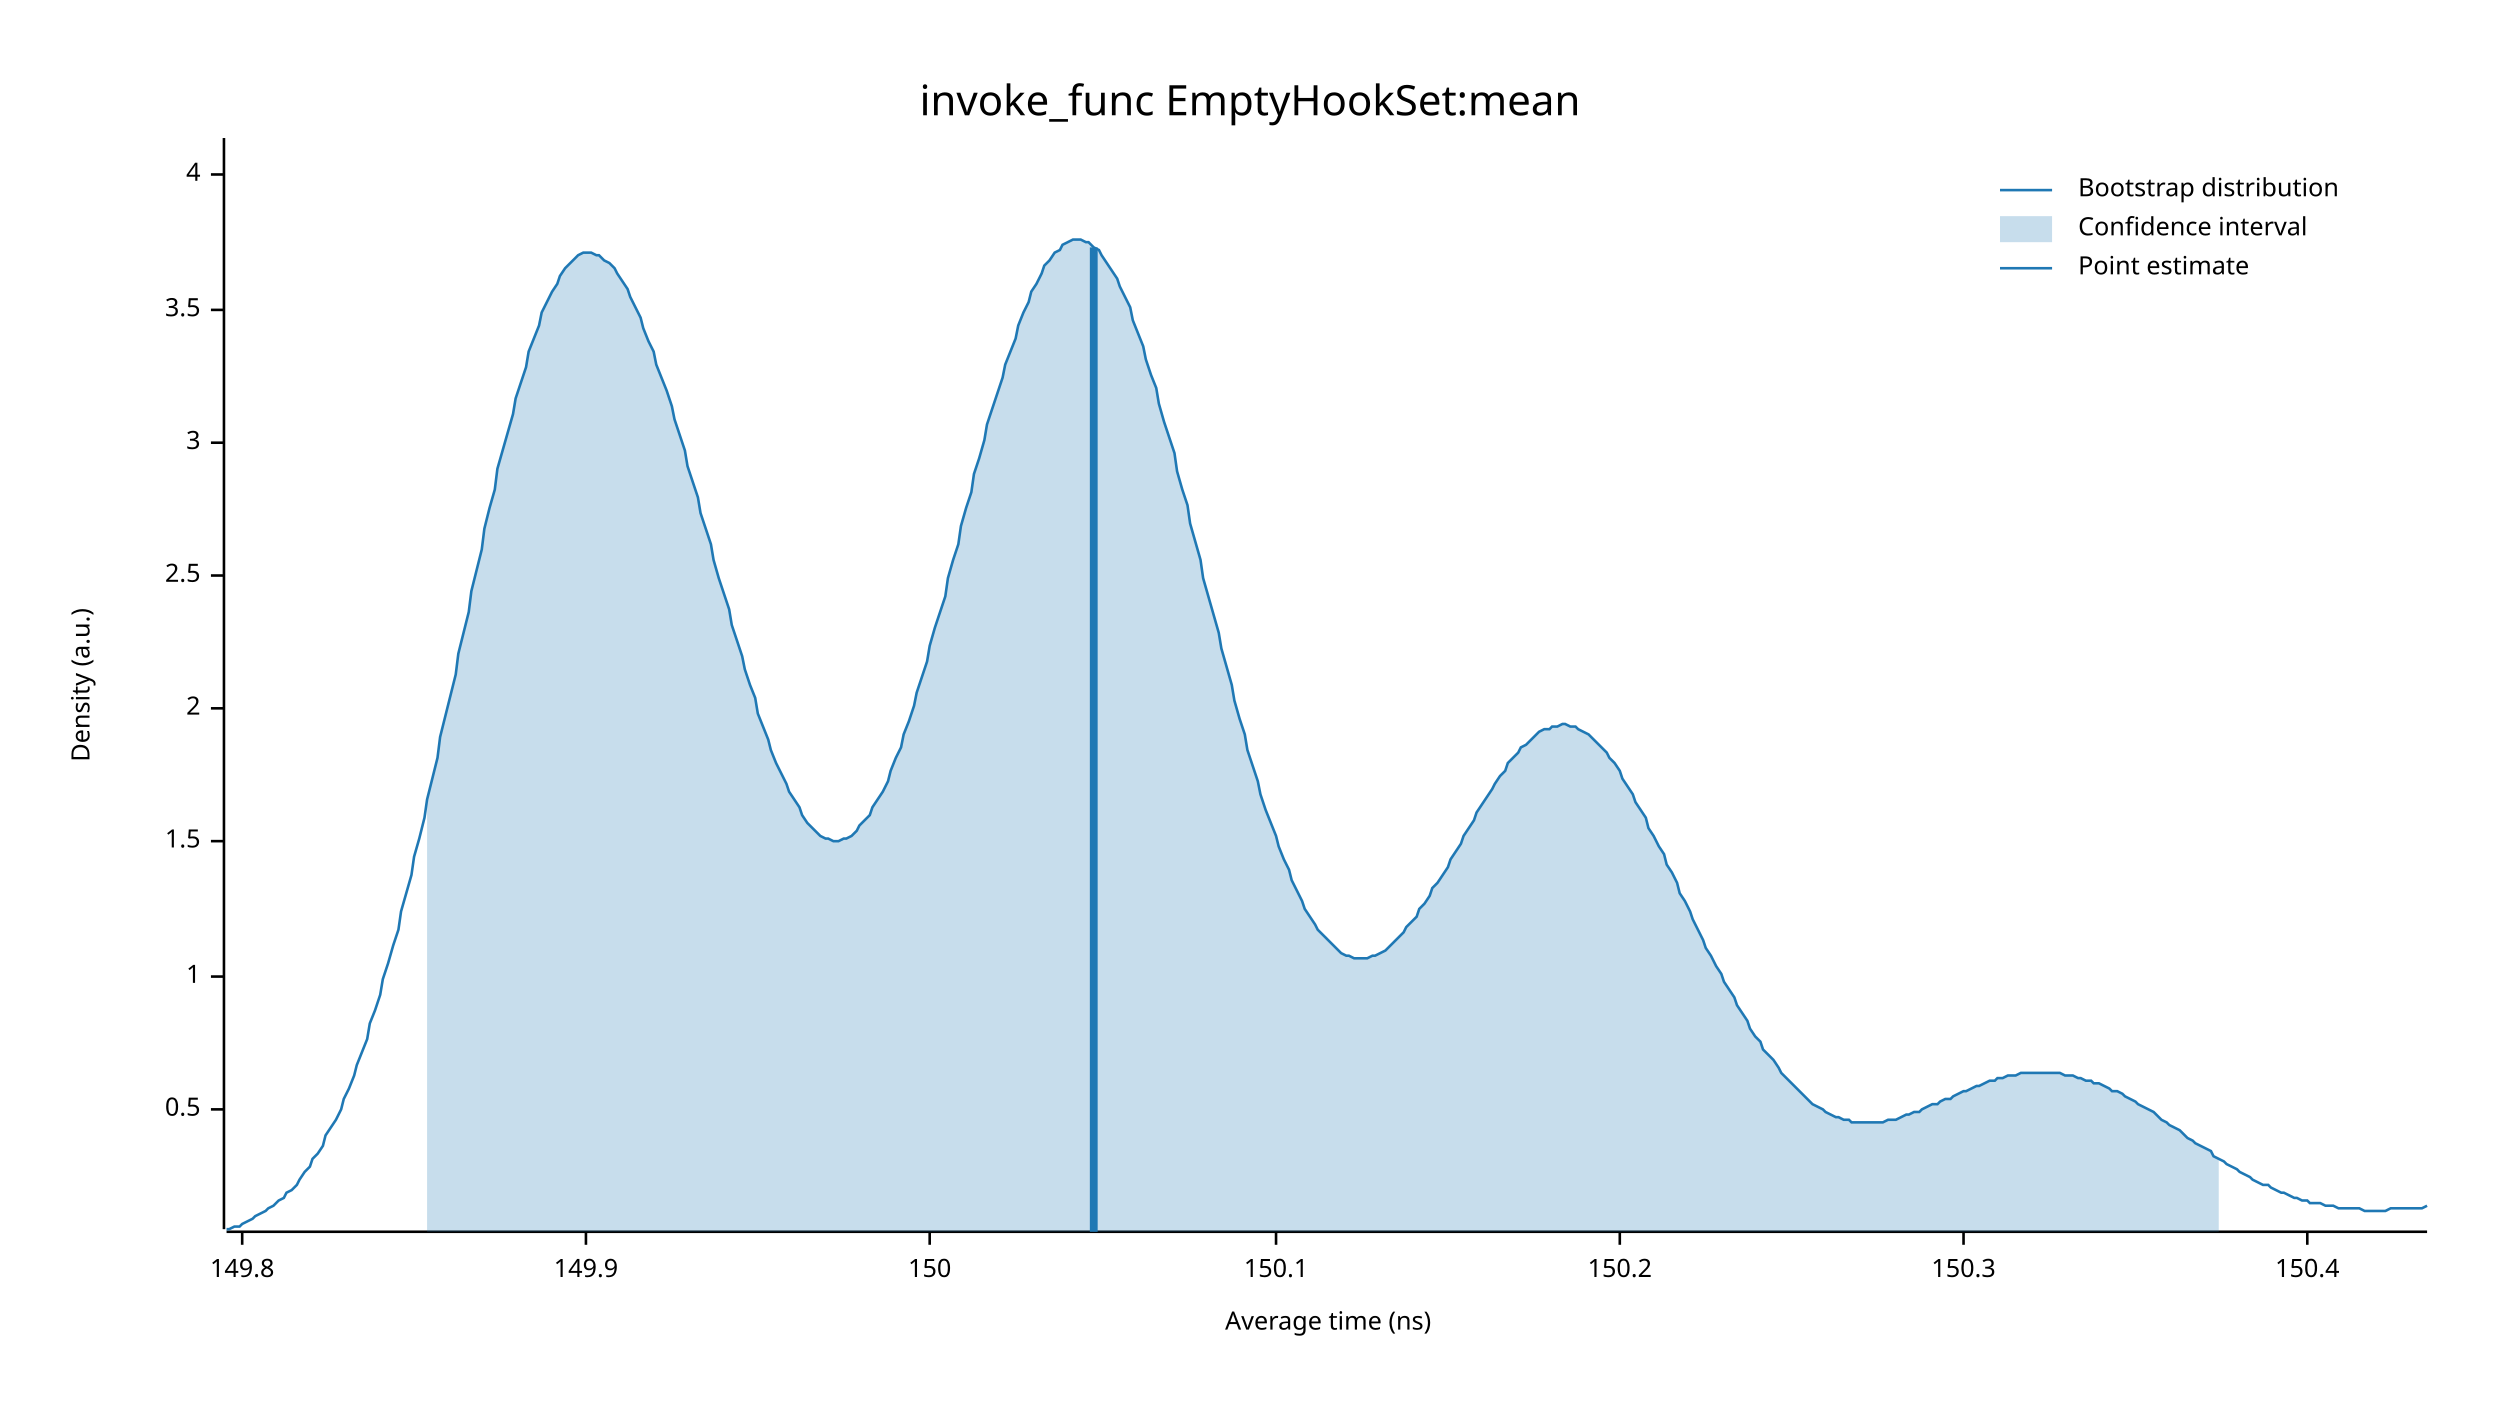
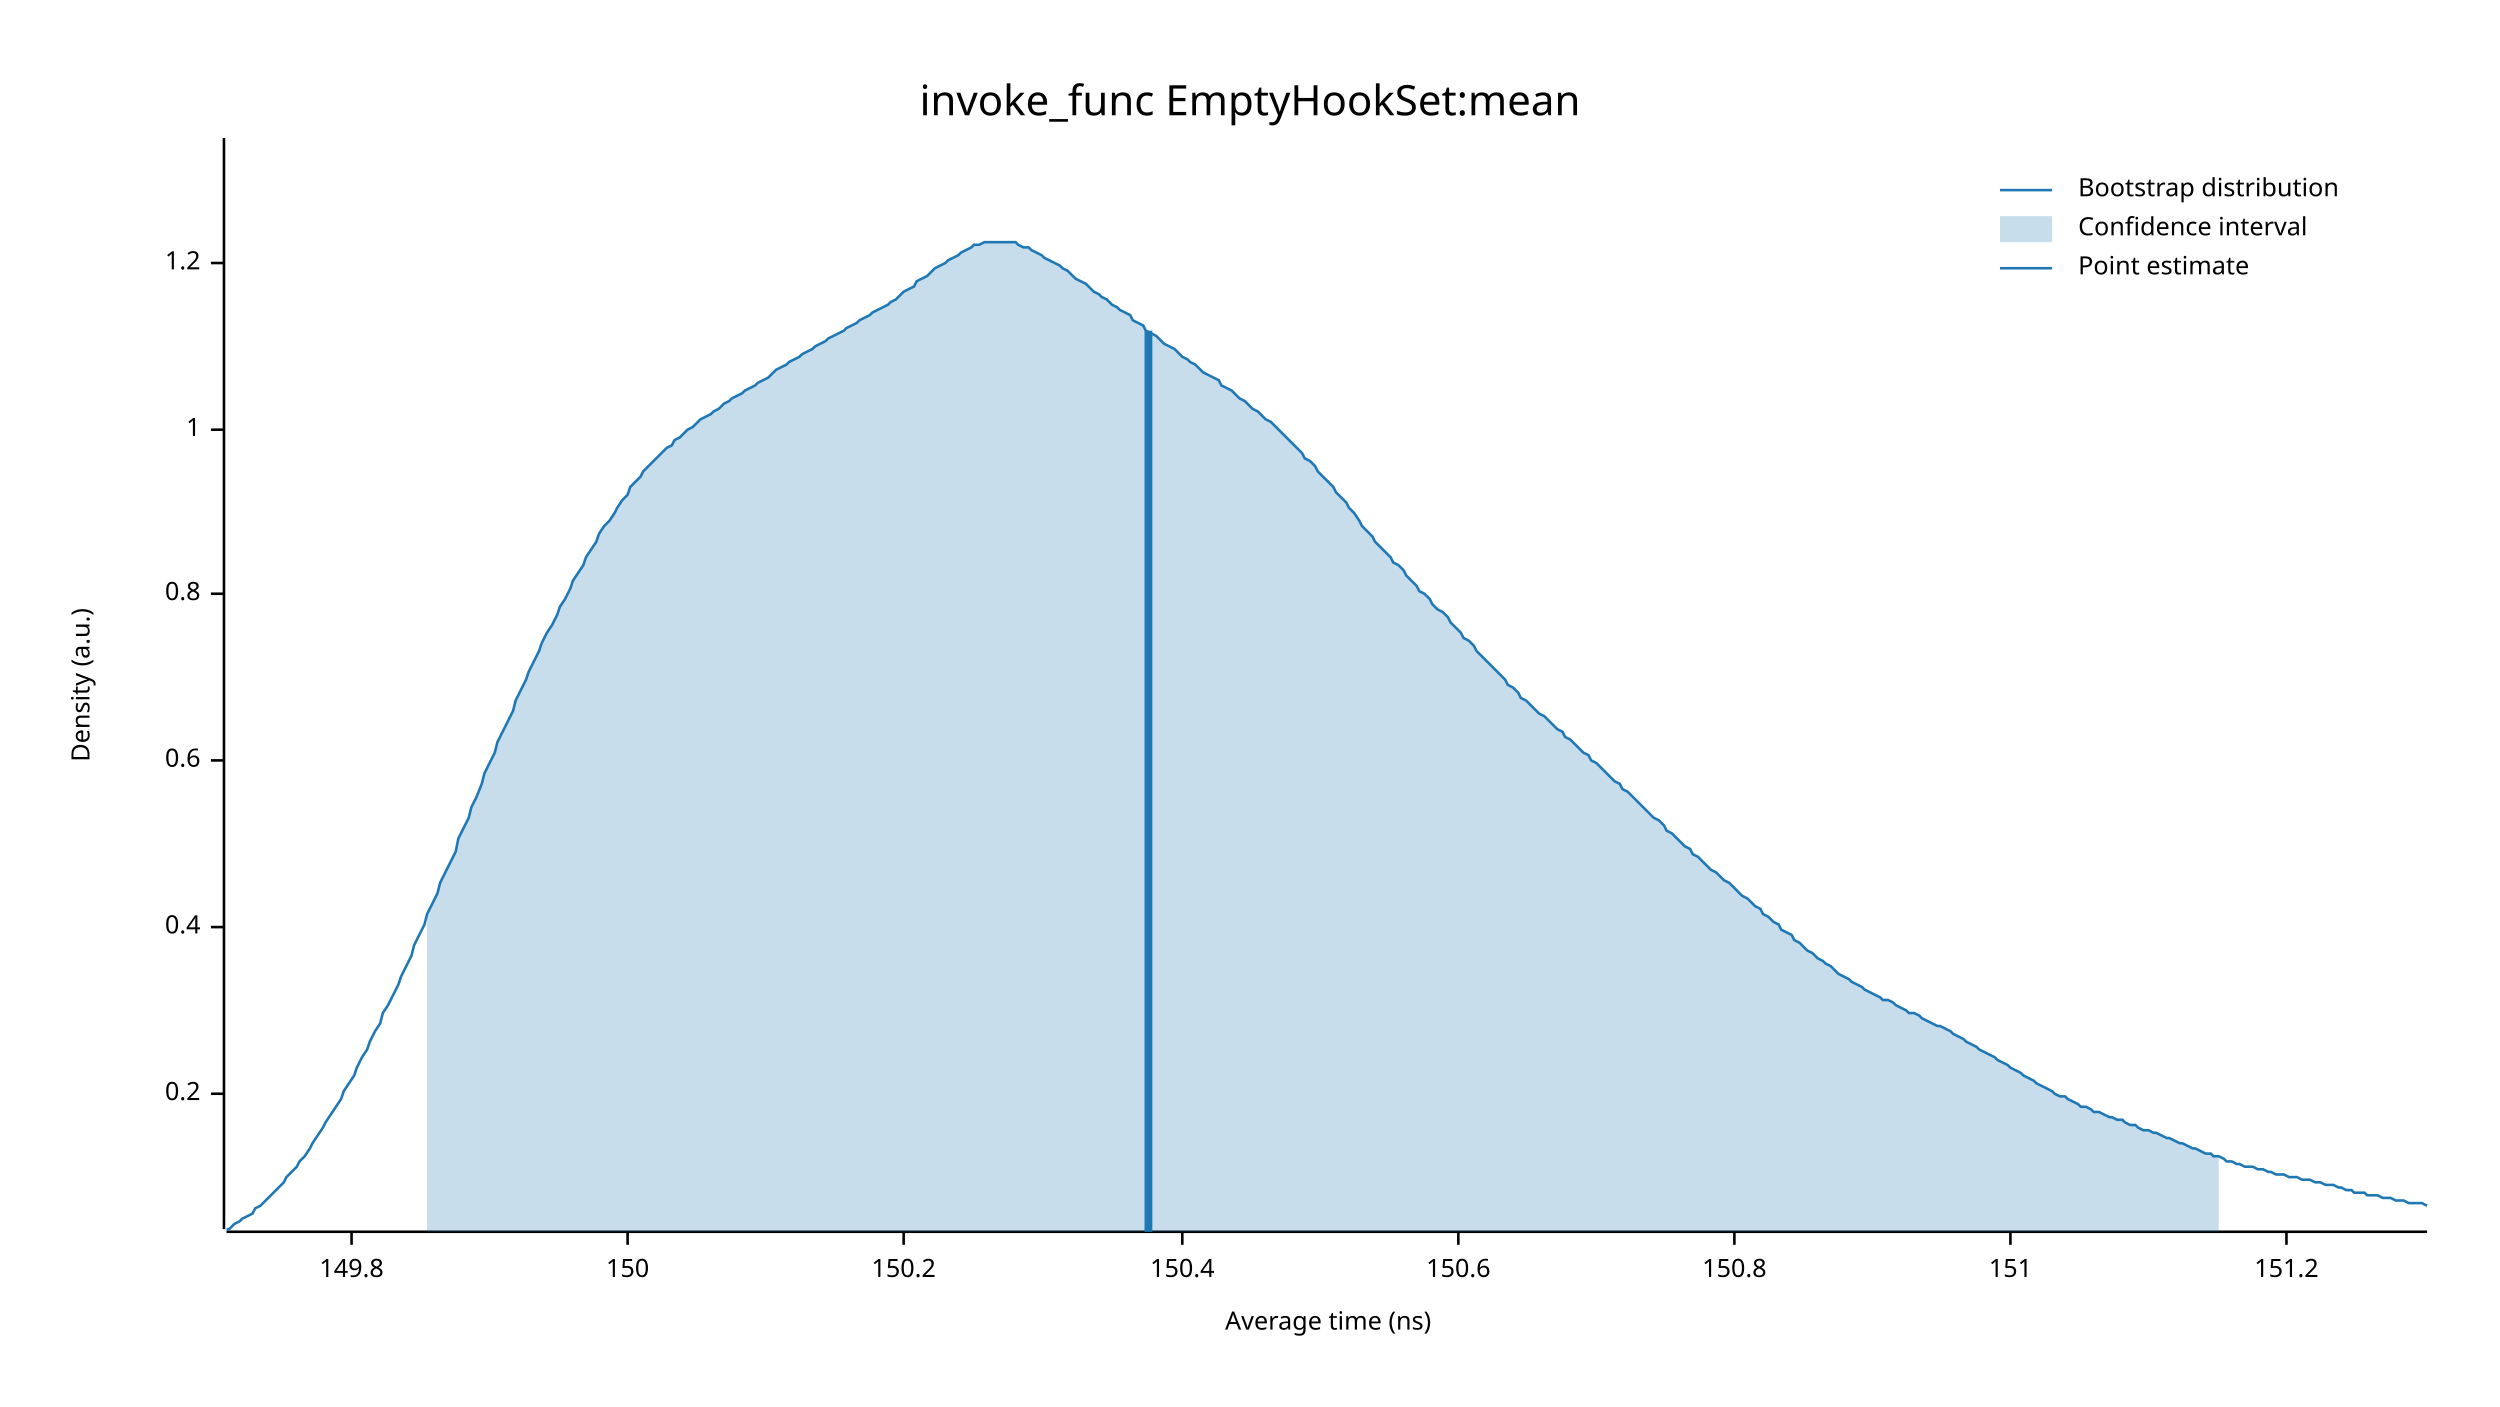
<svg xmlns="http://www.w3.org/2000/svg" width="960" height="540" viewBox="0 0 960 540">
  <text x="480" y="32" dy="0.76em" text-anchor="middle" font-family="sans-serif" font-size="16.129" opacity="1" fill="#000000">
invoke_func EmptyHookSet:mean
</text>
  <text x="27" y="263" dy="0.76em" text-anchor="middle" font-family="sans-serif" font-size="9.677" opacity="1" fill="#000000" transform="rotate(270, 27, 263)">
Density (a.u.)
</text>
  <text x="510" y="513" dy="-0.5ex" text-anchor="middle" font-family="sans-serif" font-size="9.677" opacity="1" fill="#000000">
Average time (ns)
</text>
  <polyline fill="none" opacity="1" stroke="#000000" stroke-width="1" points="86,53 86,472 " />
-   <text x="77" y="426" dy="0.5ex" text-anchor="end" font-family="sans-serif" font-size="9.677" opacity="1" fill="#000000">
- 0.5
+   <text x="77" y="420" dy="0.5ex" text-anchor="end" font-family="sans-serif" font-size="9.677" opacity="1" fill="#000000">
+ 0.2
</text>
-   <polyline fill="none" opacity="1" stroke="#000000" stroke-width="1" points="81,426 86,426 " />
-   <text x="77" y="375" dy="0.5ex" text-anchor="end" font-family="sans-serif" font-size="9.677" opacity="1" fill="#000000">
+   <polyline fill="none" opacity="1" stroke="#000000" stroke-width="1" points="81,420 86,420 " />
+   <text x="77" y="356" dy="0.5ex" text-anchor="end" font-family="sans-serif" font-size="9.677" opacity="1" fill="#000000">
+ 0.4
+ </text>
+   <polyline fill="none" opacity="1" stroke="#000000" stroke-width="1" points="81,356 86,356 " />
+   <text x="77" y="292" dy="0.5ex" text-anchor="end" font-family="sans-serif" font-size="9.677" opacity="1" fill="#000000">
+ 0.6
+ </text>
+   <polyline fill="none" opacity="1" stroke="#000000" stroke-width="1" points="81,292 86,292 " />
+   <text x="77" y="228" dy="0.5ex" text-anchor="end" font-family="sans-serif" font-size="9.677" opacity="1" fill="#000000">
+ 0.8
+ </text>
+   <polyline fill="none" opacity="1" stroke="#000000" stroke-width="1" points="81,228 86,228 " />
+   <text x="77" y="165" dy="0.5ex" text-anchor="end" font-family="sans-serif" font-size="9.677" opacity="1" fill="#000000">
1
</text>
-   <polyline fill="none" opacity="1" stroke="#000000" stroke-width="1" points="81,375 86,375 " />
-   <text x="77" y="323" dy="0.5ex" text-anchor="end" font-family="sans-serif" font-size="9.677" opacity="1" fill="#000000">
- 1.5
+   <polyline fill="none" opacity="1" stroke="#000000" stroke-width="1" points="81,165 86,165 " />
+   <text x="77" y="101" dy="0.5ex" text-anchor="end" font-family="sans-serif" font-size="9.677" opacity="1" fill="#000000">
+ 1.2
</text>
-   <polyline fill="none" opacity="1" stroke="#000000" stroke-width="1" points="81,323 86,323 " />
-   <text x="77" y="272" dy="0.5ex" text-anchor="end" font-family="sans-serif" font-size="9.677" opacity="1" fill="#000000">
- 2
- </text>
-   <polyline fill="none" opacity="1" stroke="#000000" stroke-width="1" points="81,272 86,272 " />
-   <text x="77" y="221" dy="0.5ex" text-anchor="end" font-family="sans-serif" font-size="9.677" opacity="1" fill="#000000">
- 2.5
- </text>
-   <polyline fill="none" opacity="1" stroke="#000000" stroke-width="1" points="81,221 86,221 " />
-   <text x="77" y="170" dy="0.5ex" text-anchor="end" font-family="sans-serif" font-size="9.677" opacity="1" fill="#000000">
- 3
- </text>
-   <polyline fill="none" opacity="1" stroke="#000000" stroke-width="1" points="81,170 86,170 " />
-   <text x="77" y="119" dy="0.5ex" text-anchor="end" font-family="sans-serif" font-size="9.677" opacity="1" fill="#000000">
- 3.5
- </text>
-   <polyline fill="none" opacity="1" stroke="#000000" stroke-width="1" points="81,119 86,119 " />
-   <text x="77" y="67" dy="0.5ex" text-anchor="end" font-family="sans-serif" font-size="9.677" opacity="1" fill="#000000">
- 4
- </text>
-   <polyline fill="none" opacity="1" stroke="#000000" stroke-width="1" points="81,67 86,67 " />
+   <polyline fill="none" opacity="1" stroke="#000000" stroke-width="1" points="81,101 86,101 " />
  <polyline fill="none" opacity="1" stroke="#000000" stroke-width="1" points="87,473 932,473 " />
-   <text x="93" y="483" dy="0.76em" text-anchor="middle" font-family="sans-serif" font-size="9.677" opacity="1" fill="#000000">
+   <text x="135" y="483" dy="0.76em" text-anchor="middle" font-family="sans-serif" font-size="9.677" opacity="1" fill="#000000">
149.8
</text>
-   <polyline fill="none" opacity="1" stroke="#000000" stroke-width="1" points="93,473 93,478 " />
-   <text x="225" y="483" dy="0.76em" text-anchor="middle" font-family="sans-serif" font-size="9.677" opacity="1" fill="#000000">
- 149.9
- </text>
-   <polyline fill="none" opacity="1" stroke="#000000" stroke-width="1" points="225,473 225,478 " />
-   <text x="357" y="483" dy="0.76em" text-anchor="middle" font-family="sans-serif" font-size="9.677" opacity="1" fill="#000000">
+   <polyline fill="none" opacity="1" stroke="#000000" stroke-width="1" points="135,473 135,478 " />
+   <text x="241" y="483" dy="0.76em" text-anchor="middle" font-family="sans-serif" font-size="9.677" opacity="1" fill="#000000">
150
</text>
-   <polyline fill="none" opacity="1" stroke="#000000" stroke-width="1" points="357,473 357,478 " />
-   <text x="490" y="483" dy="0.76em" text-anchor="middle" font-family="sans-serif" font-size="9.677" opacity="1" fill="#000000">
- 150.1
- </text>
-   <polyline fill="none" opacity="1" stroke="#000000" stroke-width="1" points="490,473 490,478 " />
-   <text x="622" y="483" dy="0.76em" text-anchor="middle" font-family="sans-serif" font-size="9.677" opacity="1" fill="#000000">
+   <polyline fill="none" opacity="1" stroke="#000000" stroke-width="1" points="241,473 241,478 " />
+   <text x="347" y="483" dy="0.76em" text-anchor="middle" font-family="sans-serif" font-size="9.677" opacity="1" fill="#000000">
150.2
</text>
-   <polyline fill="none" opacity="1" stroke="#000000" stroke-width="1" points="622,473 622,478 " />
-   <text x="754" y="483" dy="0.76em" text-anchor="middle" font-family="sans-serif" font-size="9.677" opacity="1" fill="#000000">
- 150.3
- </text>
-   <polyline fill="none" opacity="1" stroke="#000000" stroke-width="1" points="754,473 754,478 " />
-   <text x="886" y="483" dy="0.76em" text-anchor="middle" font-family="sans-serif" font-size="9.677" opacity="1" fill="#000000">
+   <polyline fill="none" opacity="1" stroke="#000000" stroke-width="1" points="347,473 347,478 " />
+   <text x="454" y="483" dy="0.76em" text-anchor="middle" font-family="sans-serif" font-size="9.677" opacity="1" fill="#000000">
150.4
</text>
-   <polyline fill="none" opacity="1" stroke="#000000" stroke-width="1" points="886,473 886,478 " />
-   <polyline fill="none" opacity="1" stroke="#1F78B4" stroke-width="1" points="87,472 88,472 90,471 92,471 93,470 95,469 97,468 98,467 100,466 102,465 103,464 105,463 107,461 109,460 110,458 112,457 114,455 115,453 117,450 119,448 120,445 122,443 124,440 125,436 127,433 129,430 131,426 132,422 134,418 136,413 137,409 139,404 141,399 142,393 144,388 146,382 147,376 149,370 151,363 153,357 154,350 156,343 158,336 159,329 161,322 163,314 164,307 166,299 168,291 169,283 171,275 173,267 175,259 176,251 178,243 180,235 181,227 183,219 185,211 186,203 188,195 190,188 191,180 193,173 195,166 197,159 198,153 200,147 202,141 203,135 205,130 207,125 208,120 210,116 212,112 214,109 215,106 217,103 219,101 220,100 222,98 224,97 225,97 227,97 229,98 230,98 232,100 234,101 236,103 237,105 239,108 241,111 242,114 244,118 246,122 247,126 249,131 251,135 252,140 254,145 256,150 258,156 259,161 261,167 263,173 264,179 266,185 268,191 269,197 271,203 273,209 274,215 276,222 278,228 280,234 281,240 283,246 285,252 286,257 288,263 290,268 291,274 293,279 295,284 296,288 298,293 300,297 302,301 303,304 305,307 307,310 308,313 310,316 312,318 313,319 315,321 317,322 318,322 320,323 322,323 324,322 325,322 327,321 329,319 330,317 332,315 334,313 335,310 337,307 339,304 341,300 342,296 344,291 346,287 347,282 349,277 351,271 352,266 354,260 356,254 357,248 359,241 361,235 363,229 364,222 366,215 368,209 369,202 371,195 373,189 374,182 376,176 378,169 379,163 381,157 383,151 385,145 386,140 388,135 390,130 391,125 393,120 395,116 396,112 398,109 400,105 401,102 403,100 405,97 407,96 408,94 410,93 412,92 413,92 415,92 417,93 418,93 420,95 422,96 423,98 425,101 427,104 429,107 430,110 432,114 434,118 435,123 437,128 439,133 440,138 442,144 444,149 445,155 447,162 449,168 451,174 452,181 454,188 456,194 457,201 459,208 461,215 462,222 464,229 466,236 468,243 469,249 471,256 473,263 474,269 476,276 478,282 479,288 481,294 483,300 484,305 486,311 488,316 490,321 491,325 493,330 495,334 496,338 498,342 500,346 501,349 503,352 505,355 506,357 508,359 510,361 512,363 513,364 515,366 517,367 518,367 520,368 522,368 523,368 525,368 527,367 528,367 530,366 532,365 534,363 535,362 537,360 539,358 540,356 542,354 544,352 545,349 547,347 549,344 550,341 552,339 554,336 556,333 557,330 559,327 561,324 562,321 564,318 566,315 567,312 569,309 571,306 573,303 574,301 576,298 578,296 579,293 581,291 583,289 584,287 586,286 588,284 589,283 591,281 593,280 595,280 596,279 598,279 600,278 601,278 603,279 605,279 606,280 608,281 610,282 611,283 613,285 615,287 617,289 618,291 620,293 622,296 623,299 625,302 627,305 628,308 630,311 632,314 633,318 635,321 637,325 639,328 640,332 642,335 644,339 645,343 647,346 649,350 650,353 652,357 654,361 655,364 657,367 659,371 661,374 662,377 664,380 666,383 667,386 669,389 671,392 672,395 674,398 676,400 677,403 679,405 681,407 683,410 684,412 686,414 688,416 689,417 691,419 693,421 694,422 696,424 698,425 700,426 701,427 703,428 705,429 706,429 708,430 710,430 711,431 713,431 715,431 716,431 718,431 720,431 722,431 723,431 725,430 727,430 728,430 730,429 732,428 733,428 735,427 737,427 738,426 740,425 742,424 744,424 745,423 747,422 749,422 750,421 752,420 754,419 755,419 757,418 759,417 760,417 762,416 764,415 766,415 767,414 769,414 771,413 772,413 774,413 776,412 777,412 779,412 781,412 782,412 784,412 786,412 788,412 789,412 791,412 793,413 794,413 796,413 798,414 799,414 801,415 803,415 804,416 806,416 808,417 810,418 811,419 813,419 815,420 816,421 818,422 820,423 821,424 823,425 825,426 827,427 828,428 830,430 832,431 833,432 835,433 837,434 838,435 840,437 842,438 843,439 845,440 847,441 849,442 850,444 852,445 854,446 855,447 857,448 859,449 860,450 862,451 864,452 865,453 867,454 869,455 871,455 872,456 874,457 876,458 877,458 879,459 881,460 882,460 884,461 886,461 887,462 889,462 891,462 893,463 894,463 896,463 898,464 899,464 901,464 903,464 904,464 906,464 908,465 909,465 911,465 913,465 915,465 916,465 918,464 920,464 921,464 923,464 925,464 926,464 928,464 930,464 932,463 " />
-   <polygon opacity="0.25" fill="#1F78B4" points="164,307 166,299 168,291 169,283 171,275 173,267 175,259 176,251 178,243 180,235 181,227 183,219 185,211 186,203 188,195 190,188 191,180 193,173 195,166 197,159 198,153 200,147 202,141 203,135 205,130 207,125 208,120 210,116 212,112 214,109 215,106 217,103 219,101 220,100 222,98 224,97 225,97 227,97 229,98 230,98 232,100 234,101 236,103 237,105 239,108 241,111 242,114 244,118 246,122 247,126 249,131 251,135 252,140 254,145 256,150 258,156 259,161 261,167 263,173 264,179 266,185 268,191 269,197 271,203 273,209 274,215 276,222 278,228 280,234 281,240 283,246 285,252 286,257 288,263 290,268 291,274 293,279 295,284 296,288 298,293 300,297 302,301 303,304 305,307 307,310 308,313 310,316 312,318 313,319 315,321 317,322 318,322 320,323 322,323 324,322 325,322 327,321 329,319 330,317 332,315 334,313 335,310 337,307 339,304 341,300 342,296 344,291 346,287 347,282 349,277 351,271 352,266 354,260 356,254 357,248 359,241 361,235 363,229 364,222 366,215 368,209 369,202 371,195 373,189 374,182 376,176 378,169 379,163 381,157 383,151 385,145 386,140 388,135 390,130 391,125 393,120 395,116 396,112 398,109 400,105 401,102 403,100 405,97 407,96 408,94 410,93 412,92 413,92 415,92 417,93 418,93 420,95 422,96 423,98 425,101 427,104 429,107 430,110 432,114 434,118 435,123 437,128 439,133 440,138 442,144 444,149 445,155 447,162 449,168 451,174 452,181 454,188 456,194 457,201 459,208 461,215 462,222 464,229 466,236 468,243 469,249 471,256 473,263 474,269 476,276 478,282 479,288 481,294 483,300 484,305 486,311 488,316 490,321 491,325 493,330 495,334 496,338 498,342 500,346 501,349 503,352 505,355 506,357 508,359 510,361 512,363 513,364 515,366 517,367 518,367 520,368 522,368 523,368 525,368 527,367 528,367 530,366 532,365 534,363 535,362 537,360 539,358 540,356 542,354 544,352 545,349 547,347 549,344 550,341 552,339 554,336 556,333 557,330 559,327 561,324 562,321 564,318 566,315 567,312 569,309 571,306 573,303 574,301 576,298 578,296 579,293 581,291 583,289 584,287 586,286 588,284 589,283 591,281 593,280 595,280 596,279 598,279 600,278 601,278 603,279 605,279 606,280 608,281 610,282 611,283 613,285 615,287 617,289 618,291 620,293 622,296 623,299 625,302 627,305 628,308 630,311 632,314 633,318 635,321 637,325 639,328 640,332 642,335 644,339 645,343 647,346 649,350 650,353 652,357 654,361 655,364 657,367 659,371 661,374 662,377 664,380 666,383 667,386 669,389 671,392 672,395 674,398 676,400 677,403 679,405 681,407 683,410 684,412 686,414 688,416 689,417 691,419 693,421 694,422 696,424 698,425 700,426 701,427 703,428 705,429 706,429 708,430 710,430 711,431 713,431 715,431 716,431 718,431 720,431 722,431 723,431 725,430 727,430 728,430 730,429 732,428 733,428 735,427 737,427 738,426 740,425 742,424 744,424 745,423 747,422 749,422 750,421 752,420 754,419 755,419 757,418 759,417 760,417 762,416 764,415 766,415 767,414 769,414 771,413 772,413 774,413 776,412 777,412 779,412 781,412 782,412 784,412 786,412 788,412 789,412 791,412 793,413 794,413 796,413 798,414 799,414 801,415 803,415 804,416 806,416 808,417 810,418 811,419 813,419 815,420 816,421 818,422 820,423 821,424 823,425 825,426 827,427 828,428 830,430 832,431 833,432 835,433 837,434 838,435 840,437 842,438 843,439 845,440 847,441 849,442 850,444 852,445 852,473 164,473 " />
-   <polyline fill="none" opacity="1" stroke="#1F78B4" stroke-width="3" points="420,473 420,95 " />
+   <polyline fill="none" opacity="1" stroke="#000000" stroke-width="1" points="454,473 454,478 " />
+   <text x="560" y="483" dy="0.76em" text-anchor="middle" font-family="sans-serif" font-size="9.677" opacity="1" fill="#000000">
+ 150.6
+ </text>
+   <polyline fill="none" opacity="1" stroke="#000000" stroke-width="1" points="560,473 560,478 " />
+   <text x="666" y="483" dy="0.76em" text-anchor="middle" font-family="sans-serif" font-size="9.677" opacity="1" fill="#000000">
+ 150.8
+ </text>
+   <polyline fill="none" opacity="1" stroke="#000000" stroke-width="1" points="666,473 666,478 " />
+   <text x="772" y="483" dy="0.76em" text-anchor="middle" font-family="sans-serif" font-size="9.677" opacity="1" fill="#000000">
+ 151
+ </text>
+   <polyline fill="none" opacity="1" stroke="#000000" stroke-width="1" points="772,473 772,478 " />
+   <text x="878" y="483" dy="0.76em" text-anchor="middle" font-family="sans-serif" font-size="9.677" opacity="1" fill="#000000">
+ 151.2
+ </text>
+   <polyline fill="none" opacity="1" stroke="#000000" stroke-width="1" points="878,473 878,478 " />
+   <polyline fill="none" opacity="1" stroke="#1F78B4" stroke-width="1" points="87,472 88,472 90,470 92,469 93,468 95,467 97,466 98,464 100,463 102,461 103,460 105,458 107,456 109,454 110,452 112,450 114,448 115,446 117,444 119,441 120,439 122,436 124,433 125,431 127,428 129,425 131,422 132,419 134,416 136,413 137,410 139,406 141,403 142,400 144,396 146,393 147,389 149,386 151,382 153,378 154,375 156,371 158,367 159,363 161,359 163,355 164,351 166,347 168,343 169,339 171,335 173,331 175,327 176,322 178,318 180,314 181,310 183,306 185,301 186,297 188,293 190,289 191,285 193,281 195,277 197,273 198,269 200,265 202,261 203,258 205,254 207,250 208,247 210,243 212,240 214,236 215,233 217,230 219,226 220,223 222,220 224,217 225,214 227,211 229,208 230,205 232,202 234,200 236,197 237,195 239,192 241,190 242,187 244,185 246,183 247,181 249,179 251,177 252,176 254,174 256,172 258,171 259,169 261,168 263,166 264,165 266,164 268,162 269,161 271,160 273,159 274,158 276,157 278,155 280,154 281,153 283,152 285,151 286,150 288,149 290,148 291,147 293,146 295,145 296,144 298,142 300,141 302,140 303,139 305,138 307,137 308,136 310,135 312,134 313,133 315,132 317,131 318,130 320,129 322,128 324,127 325,126 327,125 329,124 330,123 332,122 334,121 335,120 337,119 339,118 341,117 342,116 344,115 346,113 347,112 349,111 351,110 352,108 354,107 356,106 357,105 359,103 361,102 363,101 364,100 366,99 368,98 369,97 371,96 373,95 374,94 376,94 378,93 379,93 381,93 383,93 385,93 386,93 388,93 390,93 391,94 393,95 395,95 396,96 398,97 400,98 401,99 403,100 405,101 407,102 408,103 410,104 412,106 413,107 415,108 417,109 418,110 420,112 422,113 423,114 425,115 427,117 429,118 430,119 432,120 434,121 435,123 437,124 439,125 440,127 442,128 444,129 445,130 447,132 449,133 451,134 452,135 454,137 456,138 457,139 459,140 461,142 462,143 464,144 466,145 468,146 469,148 471,149 473,150 474,151 476,153 478,154 479,155 481,157 483,158 484,159 486,161 488,162 490,164 491,165 493,167 495,169 496,170 498,172 500,174 501,176 503,177 505,179 506,181 508,183 510,185 512,187 513,189 515,191 517,193 518,195 520,197 522,200 523,202 525,204 527,206 528,208 530,210 532,212 534,214 535,216 537,217 539,219 540,221 542,223 544,225 545,227 547,228 549,230 550,232 552,234 554,235 556,237 557,239 559,241 561,243 562,245 564,246 566,248 567,250 569,252 571,254 573,256 574,257 576,259 578,261 579,263 581,264 583,266 584,268 586,269 588,271 589,272 591,274 593,275 595,277 596,278 598,280 600,281 601,283 603,284 605,286 606,287 608,289 610,290 611,292 613,293 615,295 617,297 618,298 620,300 622,301 623,303 625,304 627,306 628,307 630,309 632,311 633,312 635,314 637,315 639,317 640,319 642,320 644,322 645,323 647,325 649,326 650,328 652,329 654,331 655,332 657,334 659,335 661,337 662,338 664,339 666,341 667,342 669,344 671,345 672,346 674,348 676,349 677,351 679,352 681,354 683,355 684,357 686,358 688,359 689,361 691,362 693,364 694,365 696,366 698,368 700,369 701,370 703,371 705,373 706,374 708,375 710,376 711,377 713,378 715,379 716,380 718,381 720,382 722,383 723,384 725,384 727,385 728,386 730,387 732,388 733,389 735,389 737,390 738,391 740,392 742,393 744,394 745,394 747,395 749,396 750,397 752,398 754,399 755,400 757,401 759,402 760,403 762,404 764,405 766,406 767,407 769,408 771,409 772,410 774,411 776,412 777,413 779,414 781,415 782,416 784,417 786,418 788,419 789,420 791,421 793,421 794,422 796,423 798,424 799,425 801,425 803,426 804,427 806,427 808,428 810,429 811,429 813,430 815,430 816,431 818,432 820,432 821,433 823,434 825,434 827,435 828,435 830,436 832,437 833,437 835,438 837,439 838,439 840,440 842,441 843,441 845,442 847,443 849,443 850,444 852,444 854,445 855,446 857,446 859,447 860,447 862,448 864,448 865,448 867,449 869,449 871,450 872,450 874,451 876,451 877,451 879,452 881,452 882,452 884,453 886,453 887,453 889,454 891,454 893,455 894,455 896,455 898,456 899,456 901,457 903,457 904,458 906,458 908,458 909,459 911,459 913,459 915,460 916,460 918,460 920,461 921,461 923,461 925,462 926,462 928,462 930,462 932,463 " />
+   <polygon opacity="0.25" fill="#1F78B4" points="164,351 166,347 168,343 169,339 171,335 173,331 175,327 176,322 178,318 180,314 181,310 183,306 185,301 186,297 188,293 190,289 191,285 193,281 195,277 197,273 198,269 200,265 202,261 203,258 205,254 207,250 208,247 210,243 212,240 214,236 215,233 217,230 219,226 220,223 222,220 224,217 225,214 227,211 229,208 230,205 232,202 234,200 236,197 237,195 239,192 241,190 242,187 244,185 246,183 247,181 249,179 251,177 252,176 254,174 256,172 258,171 259,169 261,168 263,166 264,165 266,164 268,162 269,161 271,160 273,159 274,158 276,157 278,155 280,154 281,153 283,152 285,151 286,150 288,149 290,148 291,147 293,146 295,145 296,144 298,142 300,141 302,140 303,139 305,138 307,137 308,136 310,135 312,134 313,133 315,132 317,131 318,130 320,129 322,128 324,127 325,126 327,125 329,124 330,123 332,122 334,121 335,120 337,119 339,118 341,117 342,116 344,115 346,113 347,112 349,111 351,110 352,108 354,107 356,106 357,105 359,103 361,102 363,101 364,100 366,99 368,98 369,97 371,96 373,95 374,94 376,94 378,93 379,93 381,93 383,93 385,93 386,93 388,93 390,93 391,94 393,95 395,95 396,96 398,97 400,98 401,99 403,100 405,101 407,102 408,103 410,104 412,106 413,107 415,108 417,109 418,110 420,112 422,113 423,114 425,115 427,117 429,118 430,119 432,120 434,121 435,123 437,124 439,125 440,127 442,128 444,129 445,130 447,132 449,133 451,134 452,135 454,137 456,138 457,139 459,140 461,142 462,143 464,144 466,145 468,146 469,148 471,149 473,150 474,151 476,153 478,154 479,155 481,157 483,158 484,159 486,161 488,162 490,164 491,165 493,167 495,169 496,170 498,172 500,174 501,176 503,177 505,179 506,181 508,183 510,185 512,187 513,189 515,191 517,193 518,195 520,197 522,200 523,202 525,204 527,206 528,208 530,210 532,212 534,214 535,216 537,217 539,219 540,221 542,223 544,225 545,227 547,228 549,230 550,232 552,234 554,235 556,237 557,239 559,241 561,243 562,245 564,246 566,248 567,250 569,252 571,254 573,256 574,257 576,259 578,261 579,263 581,264 583,266 584,268 586,269 588,271 589,272 591,274 593,275 595,277 596,278 598,280 600,281 601,283 603,284 605,286 606,287 608,289 610,290 611,292 613,293 615,295 617,297 618,298 620,300 622,301 623,303 625,304 627,306 628,307 630,309 632,311 633,312 635,314 637,315 639,317 640,319 642,320 644,322 645,323 647,325 649,326 650,328 652,329 654,331 655,332 657,334 659,335 661,337 662,338 664,339 666,341 667,342 669,344 671,345 672,346 674,348 676,349 677,351 679,352 681,354 683,355 684,357 686,358 688,359 689,361 691,362 693,364 694,365 696,366 698,368 700,369 701,370 703,371 705,373 706,374 708,375 710,376 711,377 713,378 715,379 716,380 718,381 720,382 722,383 723,384 725,384 727,385 728,386 730,387 732,388 733,389 735,389 737,390 738,391 740,392 742,393 744,394 745,394 747,395 749,396 750,397 752,398 754,399 755,400 757,401 759,402 760,403 762,404 764,405 766,406 767,407 769,408 771,409 772,410 774,411 776,412 777,413 779,414 781,415 782,416 784,417 786,418 788,419 789,420 791,421 793,421 794,422 796,423 798,424 799,425 801,425 803,426 804,427 806,427 808,428 810,429 811,429 813,430 815,430 816,431 818,432 820,432 821,433 823,434 825,434 827,435 828,435 830,436 832,437 833,437 835,438 837,439 838,439 840,440 842,441 843,441 845,442 847,443 849,443 850,444 852,444 852,473 164,473 " />
+   <polyline fill="none" opacity="1" stroke="#1F78B4" stroke-width="3" points="441,473 441,127 " />
  <text x="798" y="68" dy="0.76em" text-anchor="start" font-family="sans-serif" font-size="9.677" opacity="1" fill="#000000">
Bootstrap distribution
</text>
  <text x="798" y="83" dy="0.76em" text-anchor="start" font-family="sans-serif" font-size="9.677" opacity="1" fill="#000000">
Confidence interval
</text>
  <text x="798" y="98" dy="0.76em" text-anchor="start" font-family="sans-serif" font-size="9.677" opacity="1" fill="#000000">
Point estimate
</text>
  <polyline fill="none" opacity="1" stroke="#1F78B4" stroke-width="1" points="768,73 788,73 " />
  <rect x="768" y="83" width="20" height="10" opacity="0.25" fill="#1F78B4" stroke="none" />
  <polyline fill="none" opacity="1" stroke="#1F78B4" stroke-width="1" points="768,103 788,103 " />
</svg>
